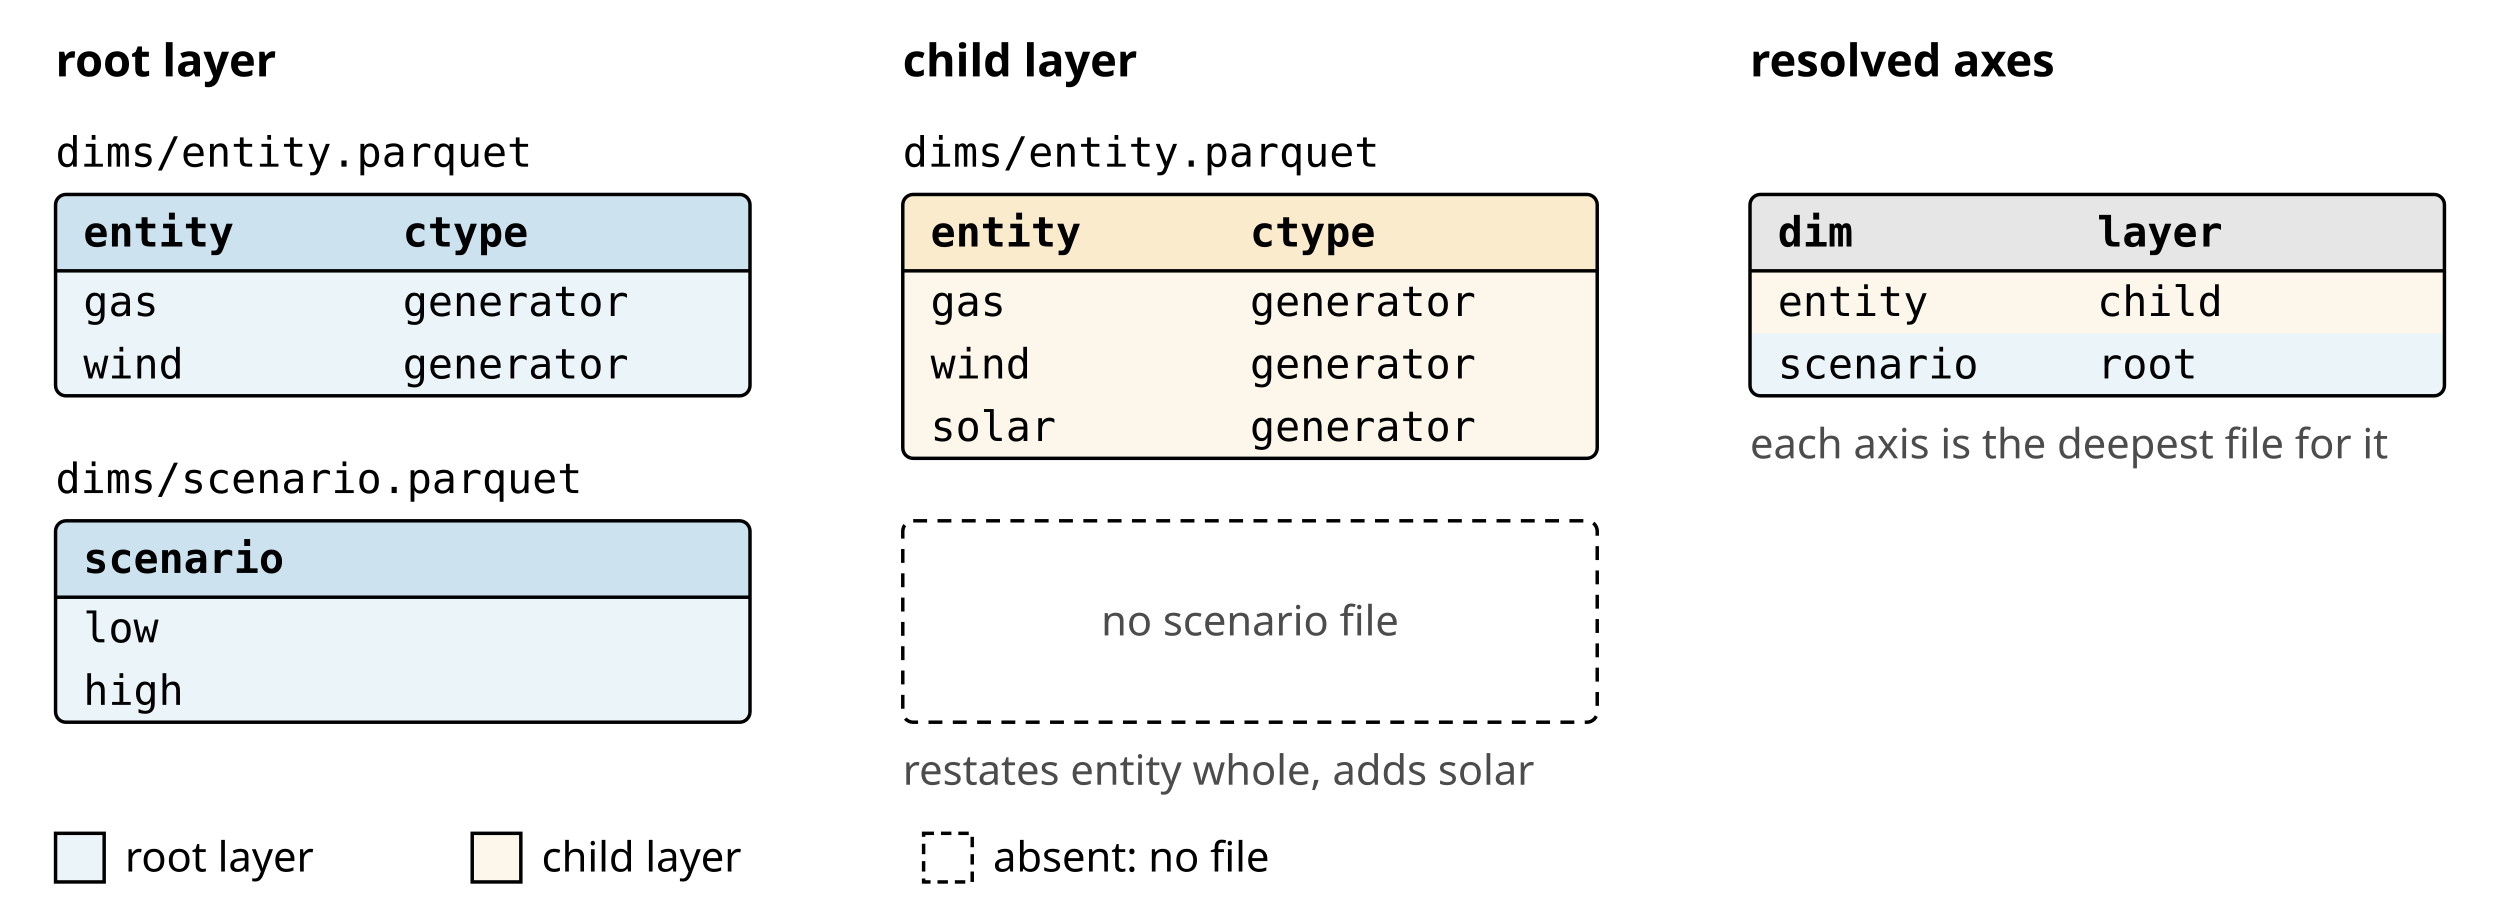
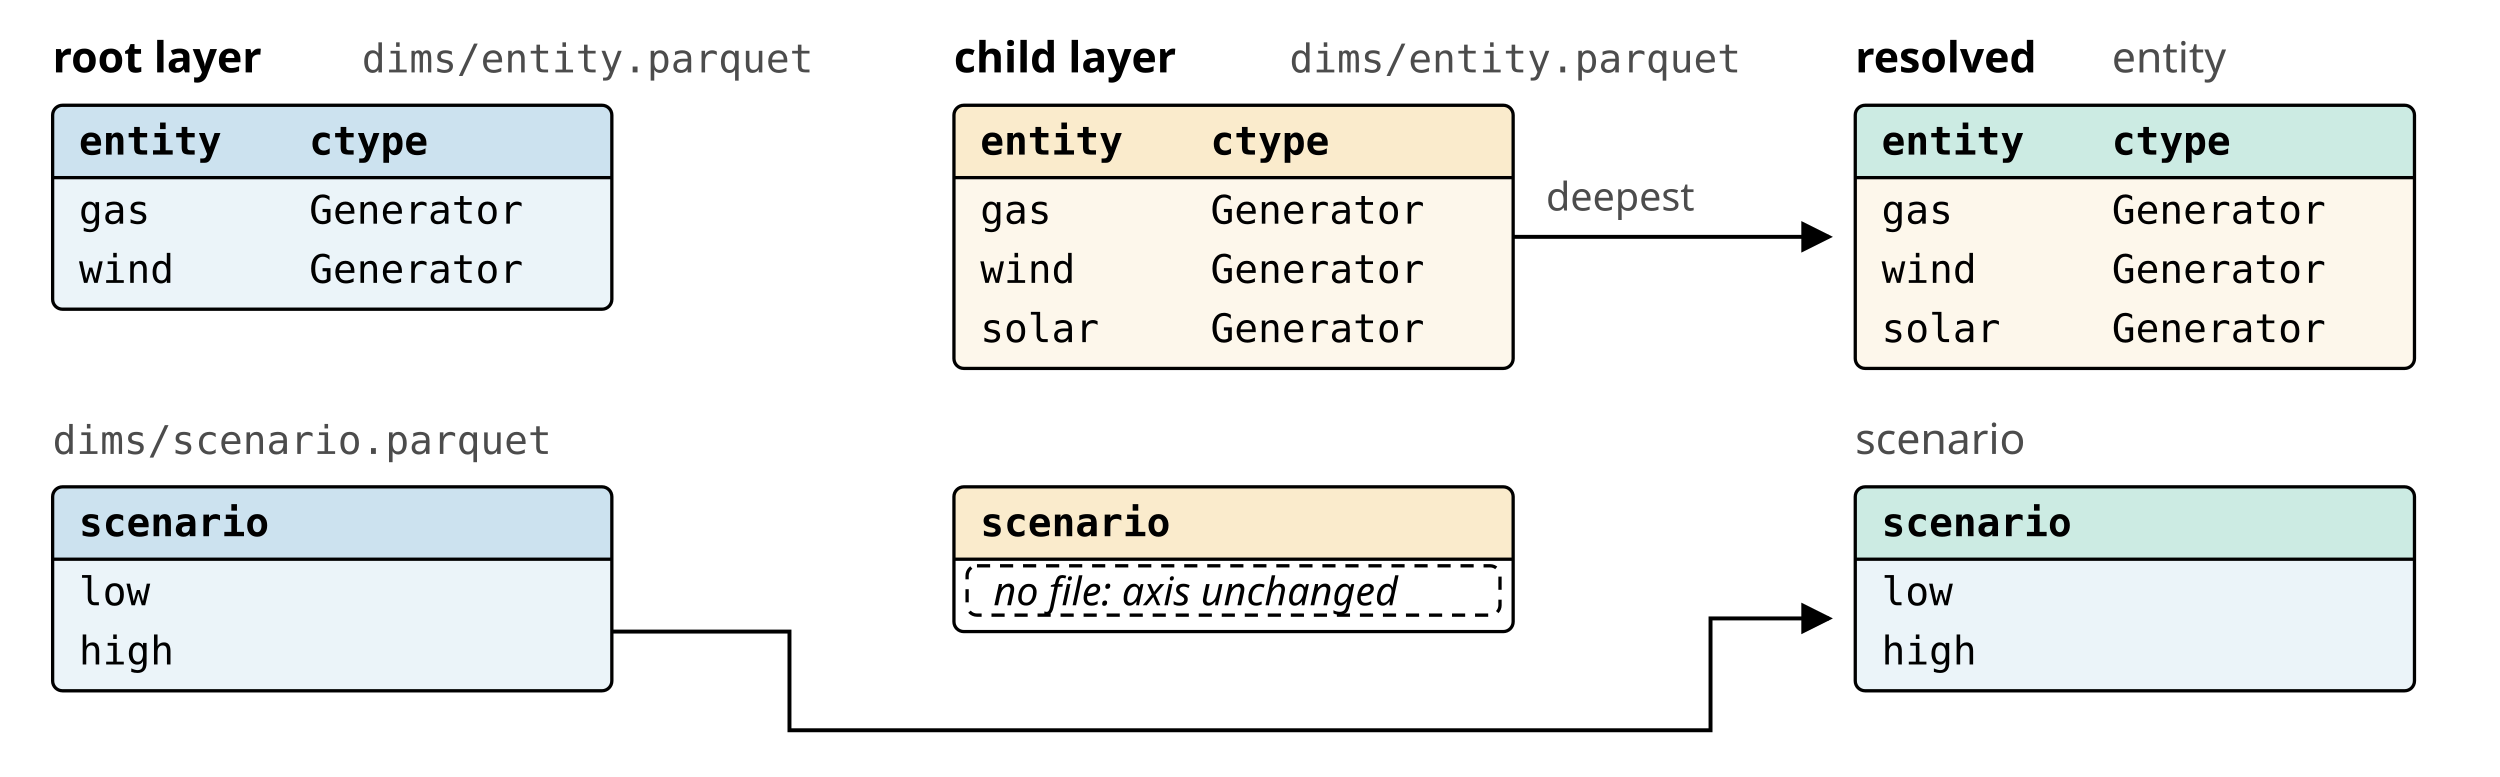
- <svg xmlns="http://www.w3.org/2000/svg" viewBox="0 0 720 262" width="720" height="262" style="max-width: 100%; height: auto" role="img" aria-labelledby="ra-t ra-d" font-family="ui-sans-serif, system-ui, sans-serif" font-size="13">
+ <svg xmlns="http://www.w3.org/2000/svg" viewBox="0 0 760 236" width="760" height="236" style="max-width: 100%; height: auto" role="img" aria-labelledby="ra-t ra-d" font-family="ui-sans-serif, system-ui, sans-serif" font-size="13">
+   <defs>
+     <marker id="ra-arrow" viewBox="0 0 8 8" refX="7" refY="4" markerWidth="8" markerHeight="8" orient="auto">
+       <path d="M0,0 L8,4 L0,8 z" fill="currentColor" />
+     </marker>
+     <pattern id="ra-hatch" width="8" height="8" patternUnits="userSpaceOnUse" patternTransform="rotate(45)">
+       <line x1="0" y1="0" x2="0" y2="8" stroke="#D55E00" stroke-opacity="0.65" stroke-width="3.5" />
+     </pattern>
+   </defs>
  <g stroke="none">
-     <path d="M16,78 V59 A3,3 0 0 1 19,56 H213 A3,3 0 0 1 216,59 V78 Z" fill="#0072B2" fill-opacity="0.2" />
-     <rect x="16" y="78" width="200" height="18" fill="#0072B2" fill-opacity="0.08" />
-     <path d="M16,96 H216 V111 A3,3 0 0 1 213,114 H19 A3,3 0 0 1 16,111 Z" fill="#0072B2" fill-opacity="0.08" />
-     <path d="M16,172 V153 A3,3 0 0 1 19,150 H213 A3,3 0 0 1 216,153 V172 Z" fill="#0072B2" fill-opacity="0.2" />
-     <rect x="16" y="172" width="200" height="18" fill="#0072B2" fill-opacity="0.08" />
-     <path d="M16,190 H216 V205 A3,3 0 0 1 213,208 H19 A3,3 0 0 1 16,205 Z" fill="#0072B2" fill-opacity="0.08" />
-     <path d="M260,78 V59 A3,3 0 0 1 263,56 H457 A3,3 0 0 1 460,59 V78 Z" fill="#E69F00" fill-opacity="0.2" />
-     <rect x="260" y="78" width="200" height="18" fill="#E69F00" fill-opacity="0.08" />
-     <rect x="260" y="96" width="200" height="18" fill="#E69F00" fill-opacity="0.08" />
-     <path d="M260,114 H460 V129 A3,3 0 0 1 457,132 H263 A3,3 0 0 1 260,129 Z" fill="#E69F00" fill-opacity="0.08" />
-     <path d="M504,78 V59 A3,3 0 0 1 507,56 H701 A3,3 0 0 1 704,59 V78 Z" fill="currentColor" fill-opacity="0.1" />
-     <rect x="504" y="78" width="200" height="18" fill="#E69F00" fill-opacity="0.08" />
-     <path d="M504,96 H704 V111 A3,3 0 0 1 701,114 H507 A3,3 0 0 1 504,111 Z" fill="#0072B2" fill-opacity="0.08" />
-     <rect x="16" y="240" width="14" height="14" fill="#0072B2" fill-opacity="0.08" />
-     <rect x="136" y="240" width="14" height="14" fill="#E69F00" fill-opacity="0.08" />
+     <path d="M16,54 V35 A3,3 0 0 1 19,32 H183 A3,3 0 0 1 186,35 V54 Z" fill="#0072B2" fill-opacity="0.2" />
+     <rect x="16" y="54" width="170" height="18" fill="#0072B2" fill-opacity="0.08" />
+     <path d="M16,72 H186 V91 A3,3 0 0 1 183,94 H19 A3,3 0 0 1 16,91 Z" fill="#0072B2" fill-opacity="0.08" />
+     <path d="M16,170 V151 A3,3 0 0 1 19,148 H183 A3,3 0 0 1 186,151 V170 Z" fill="#0072B2" fill-opacity="0.2" />
+     <rect x="16" y="170" width="170" height="18" fill="#0072B2" fill-opacity="0.08" />
+     <path d="M16,188 H186 V207 A3,3 0 0 1 183,210 H19 A3,3 0 0 1 16,207 Z" fill="#0072B2" fill-opacity="0.08" />
+     <path d="M290,54 V35 A3,3 0 0 1 293,32 H457 A3,3 0 0 1 460,35 V54 Z" fill="#E69F00" fill-opacity="0.2" />
+     <rect x="290" y="54" width="170" height="18" fill="#E69F00" fill-opacity="0.08" />
+     <rect x="290" y="72" width="170" height="18" fill="#E69F00" fill-opacity="0.08" />
+     <path d="M290,90 H460 V109 A3,3 0 0 1 457,112 H293 A3,3 0 0 1 290,109 Z" fill="#E69F00" fill-opacity="0.08" />
+     <path d="M290,170 V151 A3,3 0 0 1 293,148 H457 A3,3 0 0 1 460,151 V170 Z" fill="#E69F00" fill-opacity="0.2" />
+     <path d="M564,54 V35 A3,3 0 0 1 567,32 H731 A3,3 0 0 1 734,35 V54 Z" fill="#009E73" fill-opacity="0.2" />
+     <rect x="564" y="54" width="170" height="18" fill="#E69F00" fill-opacity="0.08" />
+     <rect x="564" y="72" width="170" height="18" fill="#E69F00" fill-opacity="0.08" />
+     <path d="M564,90 H734 V109 A3,3 0 0 1 731,112 H567 A3,3 0 0 1 564,109 Z" fill="#E69F00" fill-opacity="0.08" />
+     <path d="M564,170 V151 A3,3 0 0 1 567,148 H731 A3,3 0 0 1 734,151 V170 Z" fill="#009E73" fill-opacity="0.2" />
+     <rect x="564" y="170" width="170" height="18" fill="#0072B2" fill-opacity="0.08" />
+     <path d="M564,188 H734 V207 A3,3 0 0 1 731,210 H567 A3,3 0 0 1 564,207 Z" fill="#0072B2" fill-opacity="0.08" />
  </g>
  <g fill="currentColor">
    <text x="16" y="22" font-weight="bold">root layer</text>
-     <text x="260" y="22" font-weight="bold">child layer</text>
-     <text x="504" y="22" font-weight="bold">resolved axes</text>
-     <text x="16" y="48" font-size="12" font-family="ui-monospace, SFMono-Regular, Menlo, monospace">dims/entity.parquet</text>
-     <g font-family="ui-monospace, SFMono-Regular, Menlo, monospace" font-size="12">
-       <text x="24" y="71" font-weight="bold">entity</text>
-       <text x="116" y="71" font-weight="bold">ctype</text>
-       <text x="24" y="91">gas</text>
-       <text x="116" y="91">generator</text>
-       <text x="24" y="109">wind</text>
-       <text x="116" y="109">generator</text>
-     </g>
-     <text x="16" y="142" font-size="12" font-family="ui-monospace, SFMono-Regular, Menlo, monospace">dims/scenario.parquet</text>
-     <g font-family="ui-monospace, SFMono-Regular, Menlo, monospace" font-size="12">
-       <text x="24" y="165" font-weight="bold">scenario</text>
-       <text x="116" y="165" font-weight="bold" />
-       <text x="24" y="185">low</text>
-       <text x="116" y="185" />
-       <text x="24" y="203">high</text>
-       <text x="116" y="203" />
-     </g>
-     <text x="260" y="48" font-size="12" font-family="ui-monospace, SFMono-Regular, Menlo, monospace">dims/entity.parquet</text>
-     <g font-family="ui-monospace, SFMono-Regular, Menlo, monospace" font-size="12">
-       <text x="268" y="71" font-weight="bold">entity</text>
-       <text x="360" y="71" font-weight="bold">ctype</text>
-       <text x="268" y="91">gas</text>
-       <text x="360" y="91">generator</text>
-       <text x="268" y="109">wind</text>
-       <text x="360" y="109">generator</text>
-       <text x="268" y="127">solar</text>
-       <text x="360" y="127">generator</text>
-     </g>
-     <text x="360" y="183" text-anchor="middle" font-size="12" fill-opacity="0.7">no scenario file</text>
-     <text x="504" y="48" font-size="12" font-family="ui-monospace, SFMono-Regular, Menlo, monospace" />
-     <g font-family="ui-monospace, SFMono-Regular, Menlo, monospace" font-size="12">
-       <text x="512" y="71" font-weight="bold">dim</text>
-       <text x="604" y="71" font-weight="bold">layer</text>
-       <text x="512" y="91">entity</text>
-       <text x="604" y="91">child</text>
-       <text x="512" y="109">scenario</text>
-       <text x="604" y="109">root</text>
-     </g>
-     <text x="260" y="226" font-size="12" fill-opacity="0.7">restates entity whole, adds solar</text>
-     <text x="504" y="132" font-size="12" fill-opacity="0.7">each axis is the deepest file for it</text>
-     <text x="36" y="251" font-size="12">root layer</text>
-     <text x="156" y="251" font-size="12">child layer</text>
-     <text x="286" y="251" font-size="12">absent: no file</text>
+     <text x="110" y="22" fill-opacity="0.7" font-family="ui-monospace, SFMono-Regular, Menlo, monospace" font-size="12">dims/entity.parquet</text>
+     <text x="24" y="47" font-weight="bold" font-family="ui-monospace, SFMono-Regular, Menlo, monospace" font-size="12">entity</text>
+     <text x="94" y="47" font-weight="bold" font-family="ui-monospace, SFMono-Regular, Menlo, monospace" font-size="12">ctype</text>
+     <text x="24" y="68" font-family="ui-monospace, SFMono-Regular, Menlo, monospace" font-size="12">gas</text>
+     <text x="94" y="68" font-family="ui-monospace, SFMono-Regular, Menlo, monospace" font-size="12">Generator</text>
+     <text x="24" y="86" font-family="ui-monospace, SFMono-Regular, Menlo, monospace" font-size="12">wind</text>
+     <text x="94" y="86" font-family="ui-monospace, SFMono-Regular, Menlo, monospace" font-size="12">Generator</text>
+     <text x="16" y="138" font-weight="bold" />
+     <text x="16" y="138" fill-opacity="0.7" font-family="ui-monospace, SFMono-Regular, Menlo, monospace" font-size="12">dims/scenario.parquet</text>
+     <text x="24" y="163" font-weight="bold" font-family="ui-monospace, SFMono-Regular, Menlo, monospace" font-size="12">scenario</text>
+     <text x="24" y="184" font-family="ui-monospace, SFMono-Regular, Menlo, monospace" font-size="12">low</text>
+     <text x="24" y="202" font-family="ui-monospace, SFMono-Regular, Menlo, monospace" font-size="12">high</text>
+     <text x="290" y="22" font-weight="bold">child layer</text>
+     <text x="392" y="22" fill-opacity="0.7" font-family="ui-monospace, SFMono-Regular, Menlo, monospace" font-size="12">dims/entity.parquet</text>
+     <text x="298" y="47" font-weight="bold" font-family="ui-monospace, SFMono-Regular, Menlo, monospace" font-size="12">entity</text>
+     <text x="368" y="47" font-weight="bold" font-family="ui-monospace, SFMono-Regular, Menlo, monospace" font-size="12">ctype</text>
+     <text x="298" y="68" font-family="ui-monospace, SFMono-Regular, Menlo, monospace" font-size="12">gas</text>
+     <text x="368" y="68" font-family="ui-monospace, SFMono-Regular, Menlo, monospace" font-size="12">Generator</text>
+     <text x="298" y="86" font-family="ui-monospace, SFMono-Regular, Menlo, monospace" font-size="12">wind</text>
+     <text x="368" y="86" font-family="ui-monospace, SFMono-Regular, Menlo, monospace" font-size="12">Generator</text>
+     <text x="298" y="104" font-family="ui-monospace, SFMono-Regular, Menlo, monospace" font-size="12">solar</text>
+     <text x="368" y="104" font-family="ui-monospace, SFMono-Regular, Menlo, monospace" font-size="12">Generator</text>
+     <text x="290" y="138" font-weight="bold" />
+     <text x="298" y="163" font-weight="bold" font-family="ui-monospace, SFMono-Regular, Menlo, monospace" font-size="12">scenario</text>
+     <text x="302" y="184" font-style="italic" font-size="12">no file: axis unchanged</text>
+     <text x="564" y="22" font-weight="bold">resolved</text>
+     <text x="642" y="22" fill-opacity="0.7">entity</text>
+     <text x="572" y="47" font-weight="bold" font-family="ui-monospace, SFMono-Regular, Menlo, monospace" font-size="12">entity</text>
+     <text x="642" y="47" font-weight="bold" font-family="ui-monospace, SFMono-Regular, Menlo, monospace" font-size="12">ctype</text>
+     <text x="572" y="68" font-family="ui-monospace, SFMono-Regular, Menlo, monospace" font-size="12">gas</text>
+     <text x="642" y="68" font-family="ui-monospace, SFMono-Regular, Menlo, monospace" font-size="12">Generator</text>
+     <text x="572" y="86" font-family="ui-monospace, SFMono-Regular, Menlo, monospace" font-size="12">wind</text>
+     <text x="642" y="86" font-family="ui-monospace, SFMono-Regular, Menlo, monospace" font-size="12">Generator</text>
+     <text x="572" y="104" font-family="ui-monospace, SFMono-Regular, Menlo, monospace" font-size="12">solar</text>
+     <text x="642" y="104" font-family="ui-monospace, SFMono-Regular, Menlo, monospace" font-size="12">Generator</text>
+     <text x="564" y="138" font-weight="bold" />
+     <text x="564" y="138" fill-opacity="0.7">scenario</text>
+     <text x="572" y="163" font-weight="bold" font-family="ui-monospace, SFMono-Regular, Menlo, monospace" font-size="12">scenario</text>
+     <text x="572" y="184" font-family="ui-monospace, SFMono-Regular, Menlo, monospace" font-size="12">low</text>
+     <text x="572" y="202" font-family="ui-monospace, SFMono-Regular, Menlo, monospace" font-size="12">high</text>
+     <text x="470" y="64" fill-opacity="0.7" font-size="12">deepest</text>
+     <text x="250" y="234" font-size="12" />
  </g>
  <g fill="none" stroke="currentColor" stroke-width="1">
-     <rect x="16" y="56" width="200" height="58" rx="3" />
-     <path d="M16,78 H216" />
-     <rect x="16" y="150" width="200" height="58" rx="3" />
-     <path d="M16,172 H216" />
-     <rect x="260" y="56" width="200" height="76" rx="3" />
-     <path d="M260,78 H460" />
-     <rect x="260" y="150" width="200" height="58" rx="3" stroke-dasharray="4 3" />
-     <rect x="504" y="56" width="200" height="58" rx="3" />
-     <path d="M504,78 H704" />
-     <rect x="16" y="240" width="14" height="14" />
-     <rect x="136" y="240" width="14" height="14" />
-     <rect x="266" y="240" width="14" height="14" stroke-dasharray="3 2" />
+     <rect x="16" y="32" width="170" height="62" rx="3" />
+     <line x1="16" y1="54" x2="186" y2="54" />
+     <rect x="16" y="148" width="170" height="62" rx="3" />
+     <line x1="16" y1="170" x2="186" y2="170" />
+     <rect x="290" y="32" width="170" height="80" rx="3" />
+     <line x1="290" y1="54" x2="460" y2="54" />
+     <rect x="294" y="172" width="162" height="15" rx="3" stroke-dasharray="4 3" />
+     <rect x="290" y="148" width="170" height="44" rx="3" />
+     <line x1="290" y1="170" x2="460" y2="170" />
+     <rect x="564" y="32" width="170" height="80" rx="3" />
+     <line x1="564" y1="54" x2="734" y2="54" />
+     <rect x="564" y="148" width="170" height="62" rx="3" />
+     <line x1="564" y1="170" x2="734" y2="170" />
+   </g>
+   <g stroke="currentColor" fill="none" stroke-width="1.2" marker-end="url(#ra-arrow)">
+     <path d="M460,72 L556,72" />
+     <path d="M186,192 L240,192 L240,222 L520,222 L520,188 L556,188" />
  </g>
</svg>
